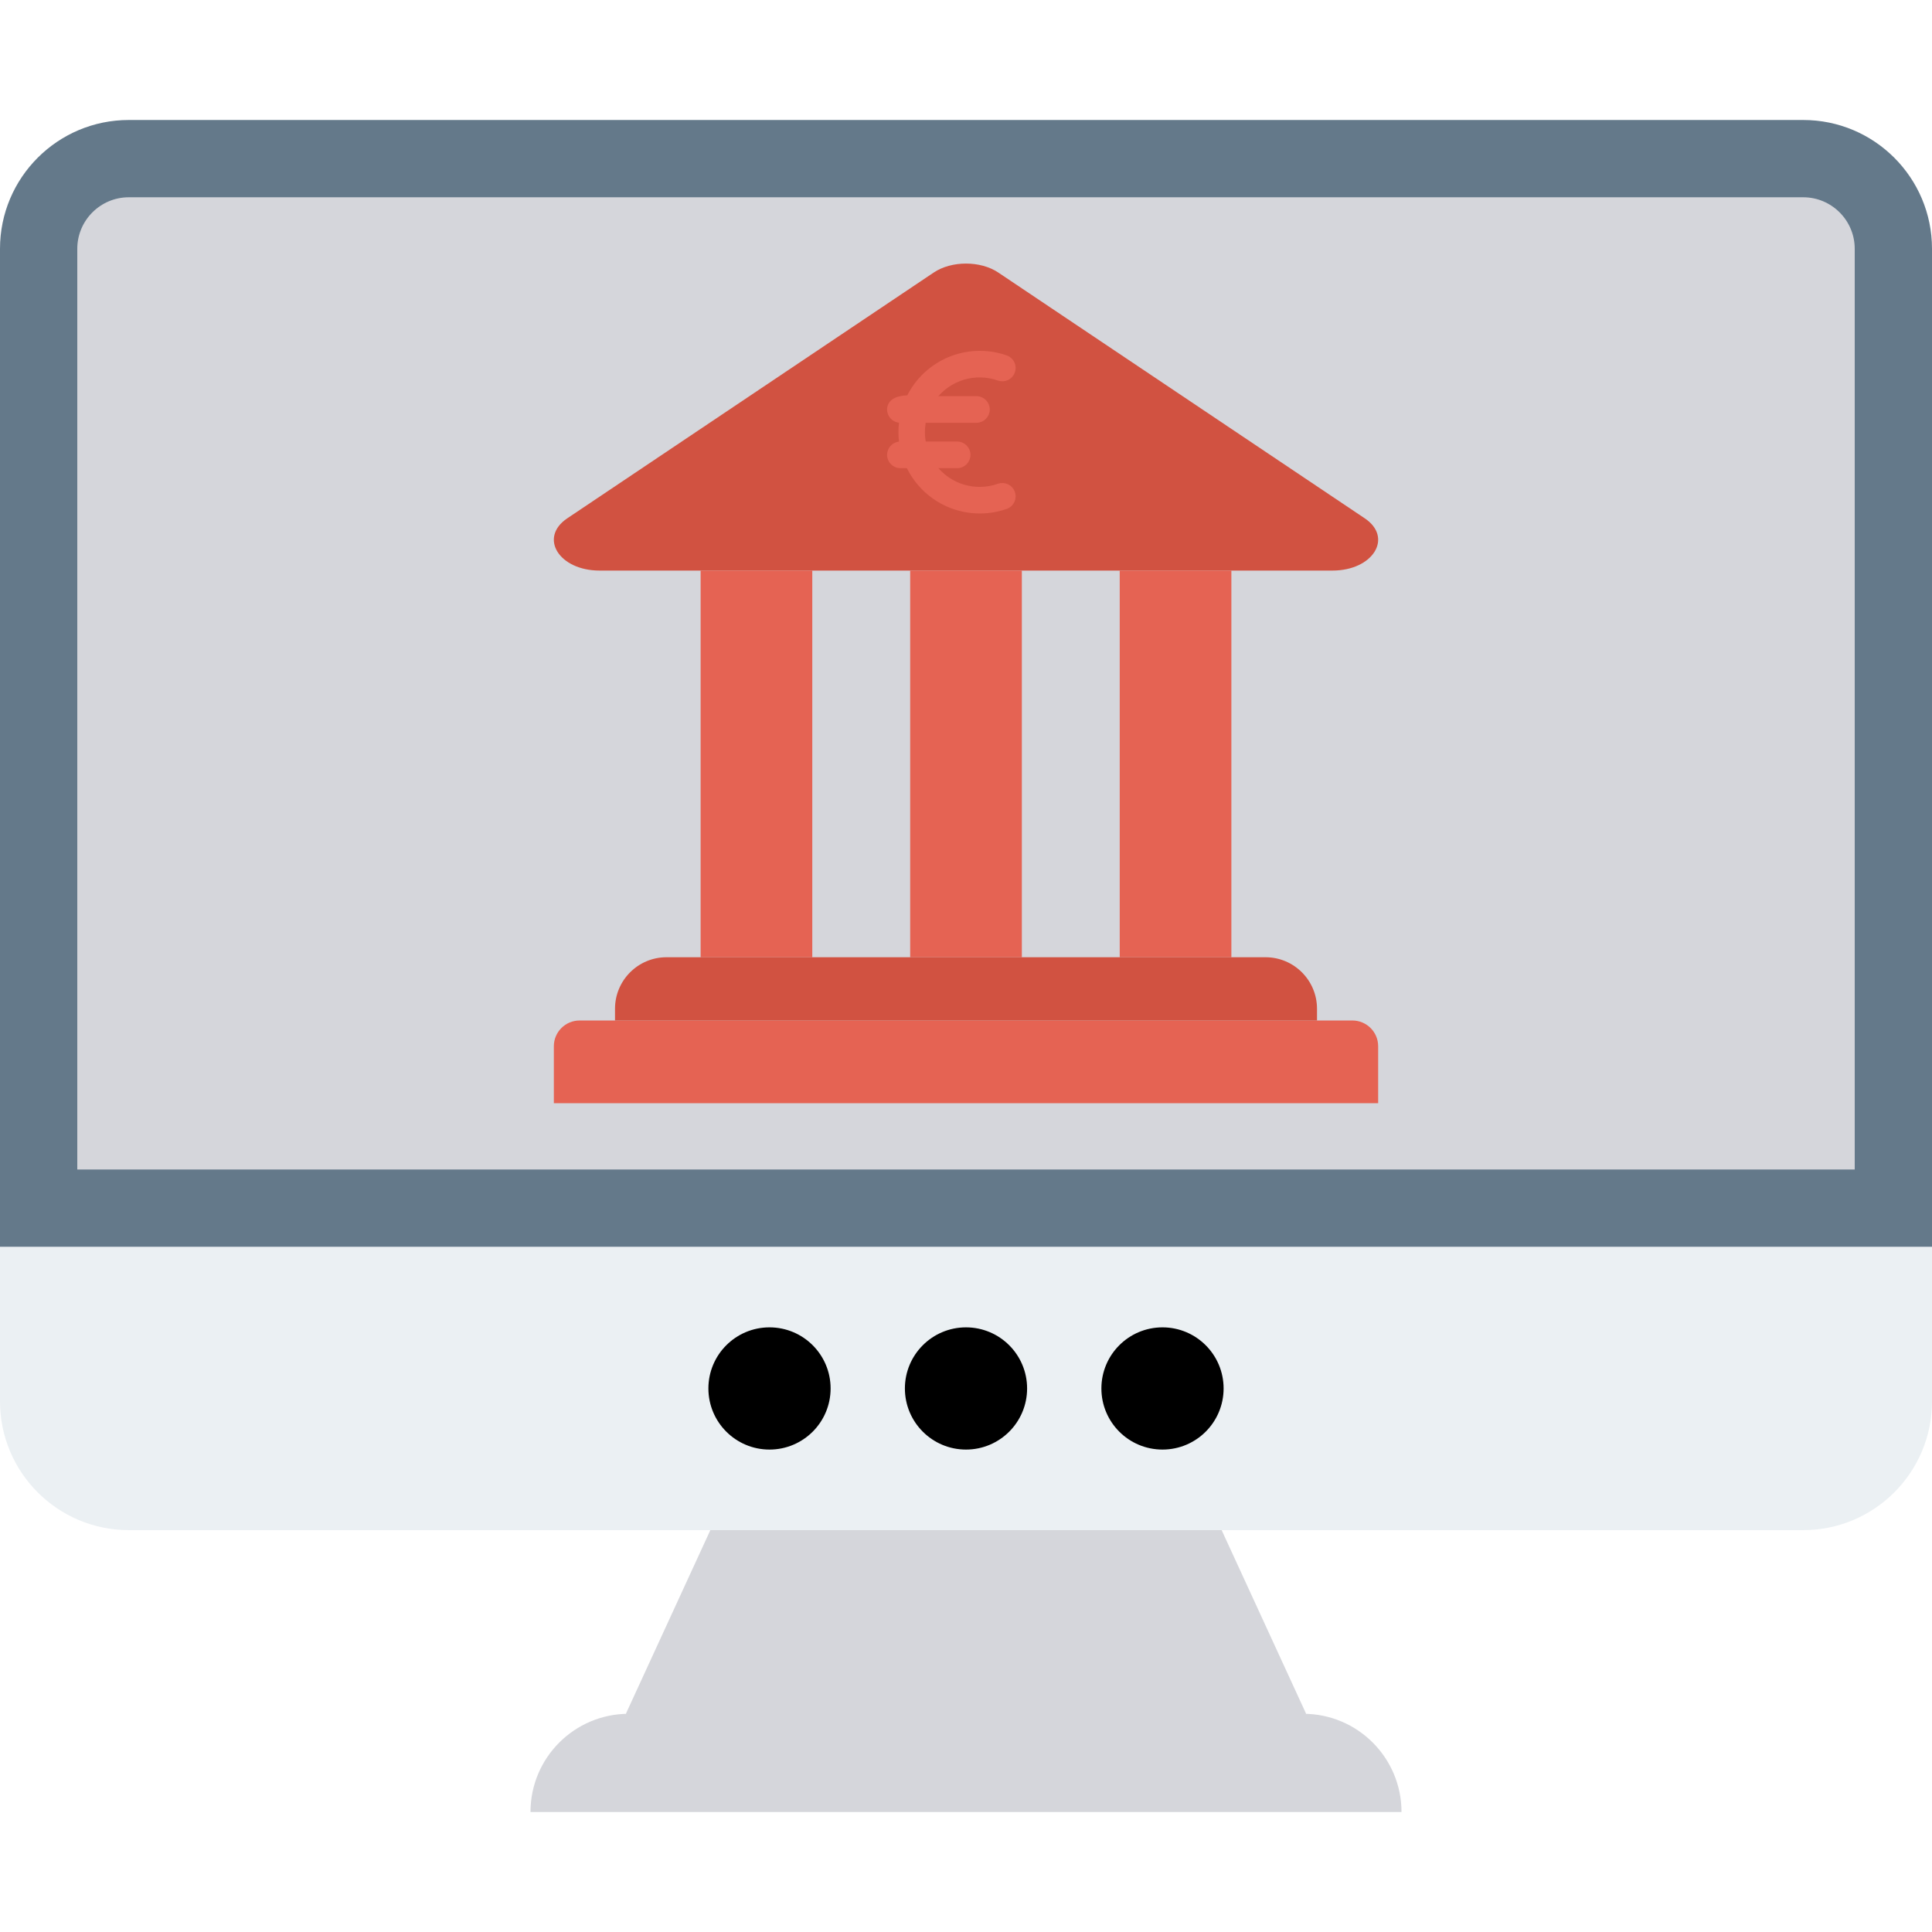
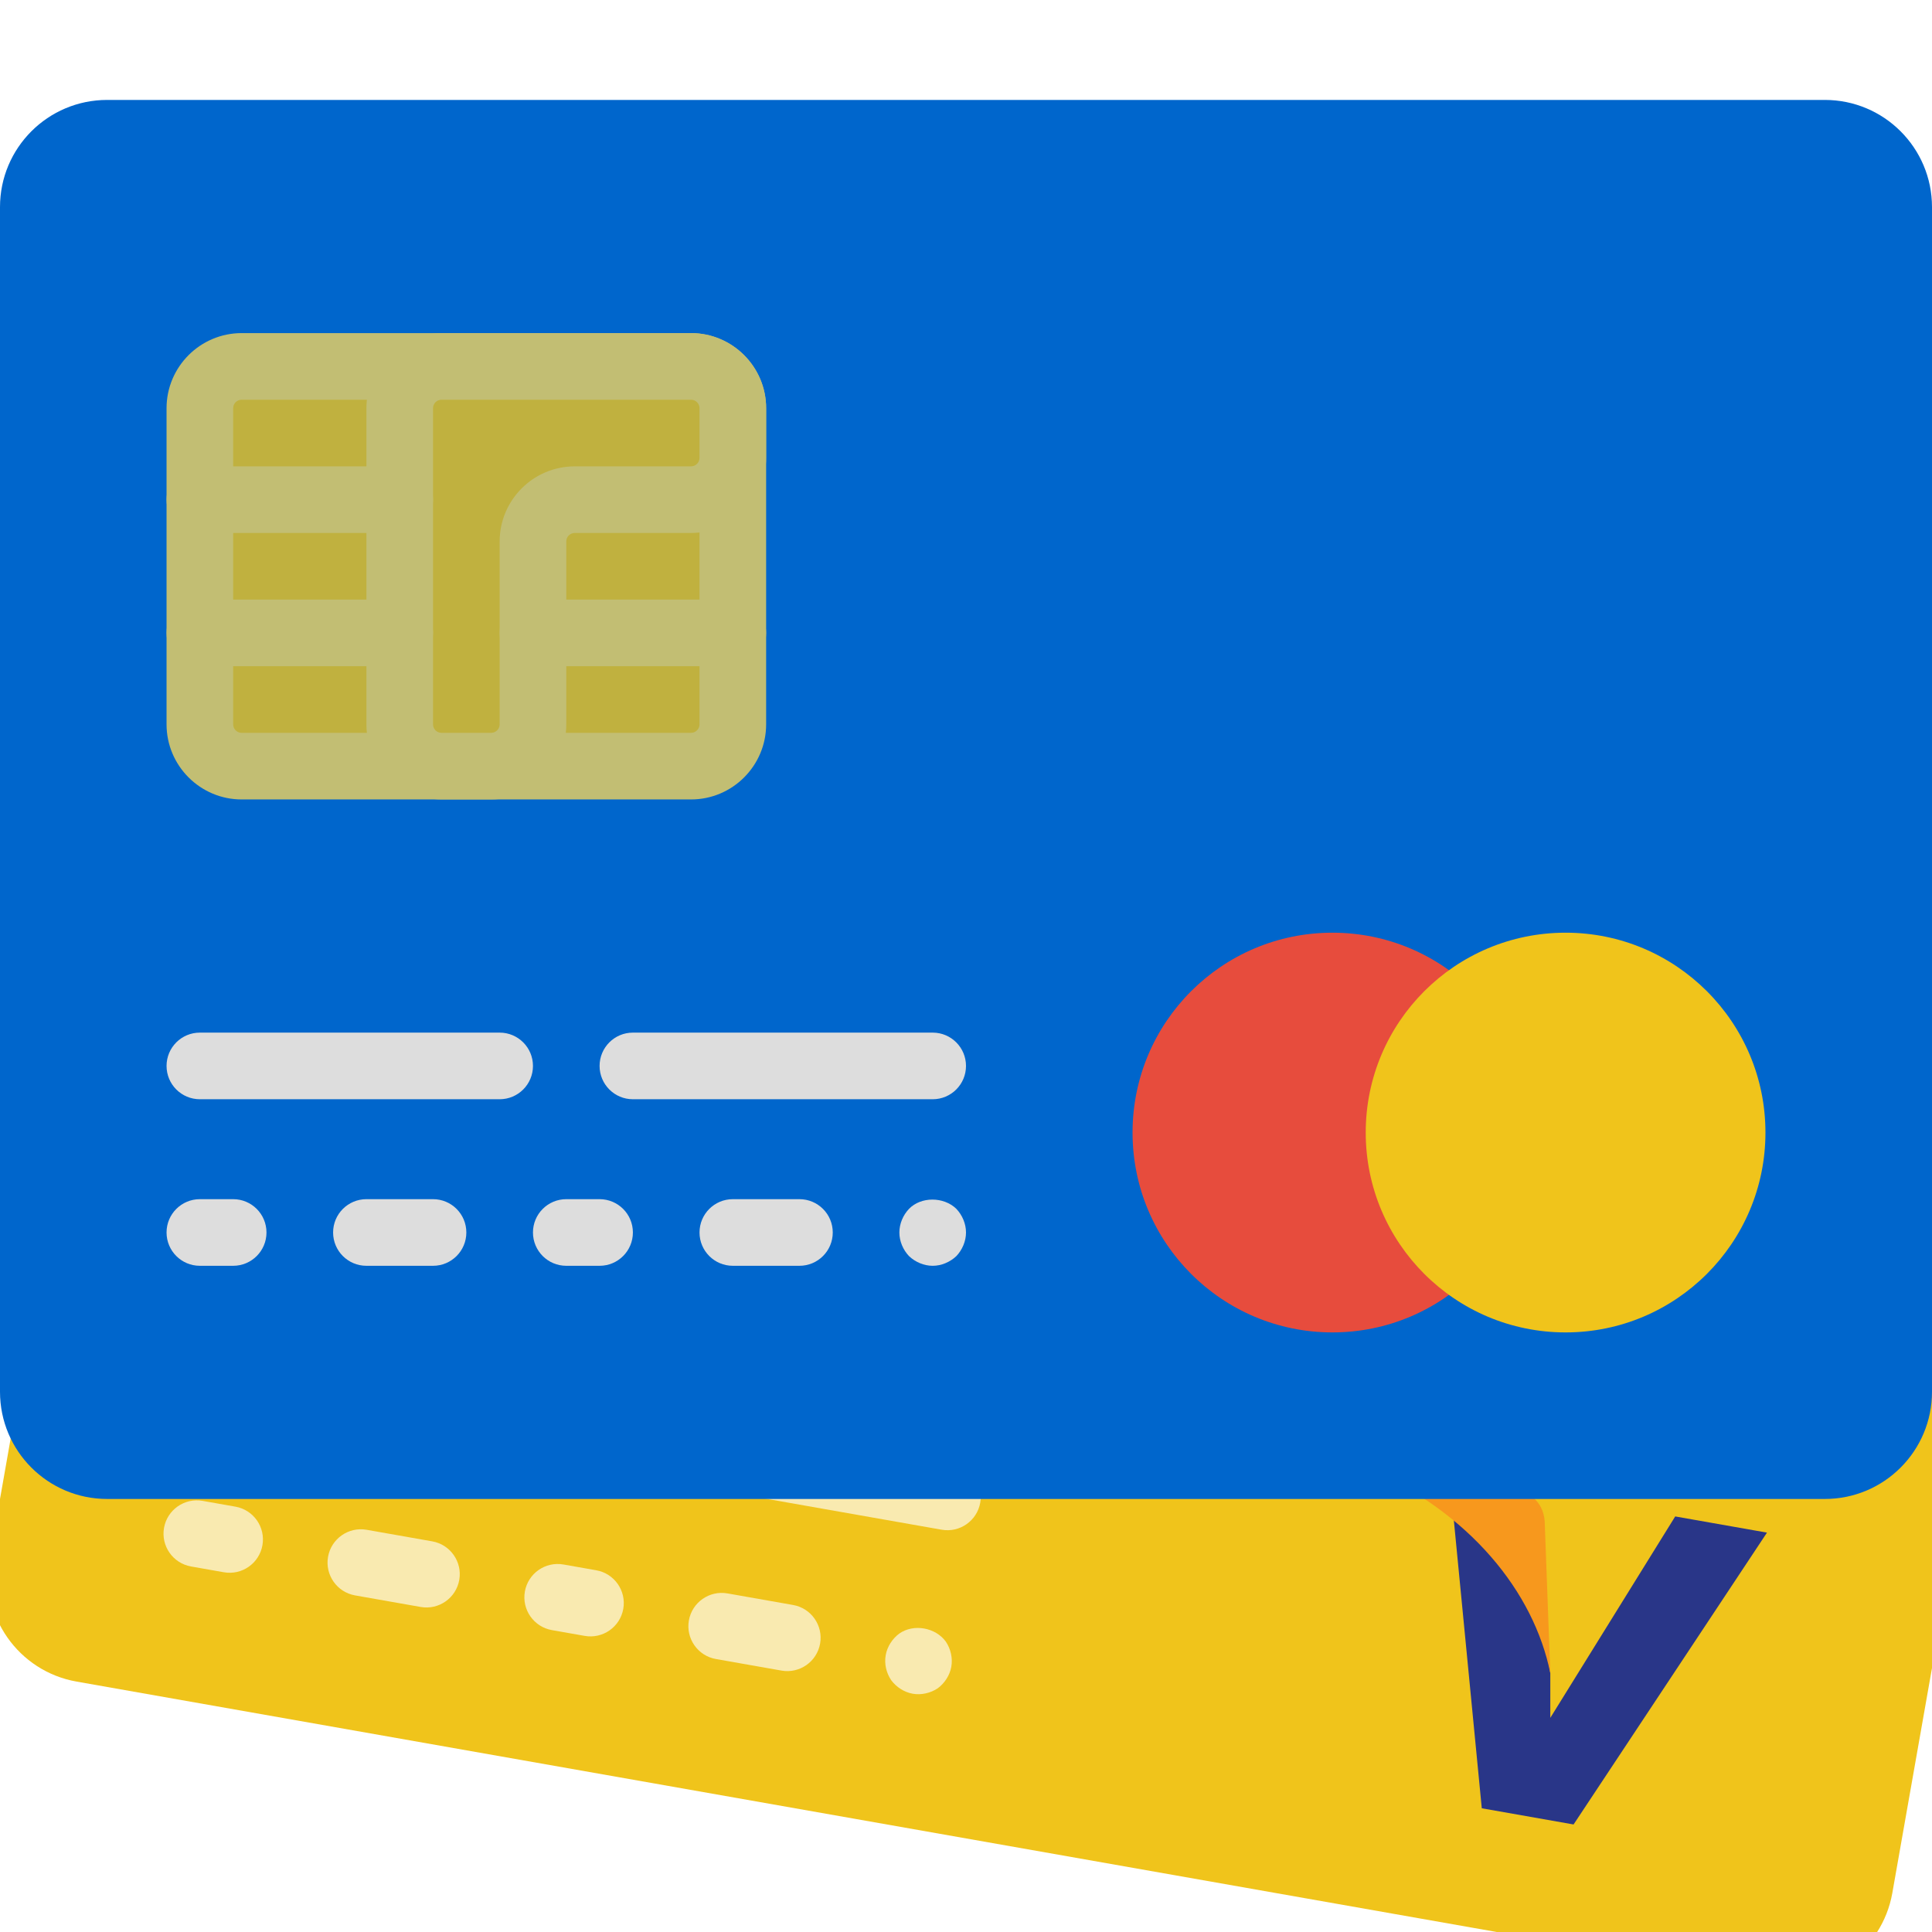
- <svg xmlns="http://www.w3.org/2000/svg" version="1.1" width="468" height="468" viewBox="0 0 468.293 468.293">
-   <path fill="#EBF0F3" d="M0,302.201v37.463c0,17.242,13.978,31.22,31.22,31.22h405.854c17.242,0,31.22-13.978,31.22-31.22 v-37.463H0z" />
-   <path fill="#D5D6DB" d="M315.902,415.402h0.688l-20.479-44.518h-123.93l-20.479,44.518h0.688 c-13.147,0-23.805,10.658-23.805,23.805h211.122C339.707,426.06,329.05,415.402,315.902,415.402z" />
-   <path fill="#64798A" d="M468.293,60.305c0-17.242-13.978-31.22-31.22-31.22H31.22C13.978,29.085,0,43.063,0,60.305v241.896 h468.293V60.305z" />
-   <path fill="#D5D6DB" d="M18.733,283.47V60.305c0-6.884,5.601-12.488,12.488-12.488h405.854 c6.887,0,12.488,5.604,12.488,12.488V283.47H18.733z" />
-   <g>
-     <circle fill="#64798A;" cx="186.518" cy="336.546" r="14.811" />
-     <circle fill="#64798A;" cx="234.146" cy="336.546" r="14.811" />
-     <circle fill="#64798A;" cx="281.775" cy="336.546" r="14.811" />
+ <svg xmlns="http://www.w3.org/2000/svg" version="1.1" width="512" height="512" viewBox="0 0 58 58">
+   <g id="card1" transform="rotate(10 0 45)">
+     <path fill="#F0C41B" d="M54.783,50H3.217C1.44,50,0,48.56,0,46.783V11.217C0,9.44,1.44,8,3.217,8h51.566 C56.56,8,58,9.44,58,11.217v35.566C58,48.56,56.56,50,54.783,50" />
+     <rect y="13" fill="#806F5E" width="58" height="8" />
+     <g transform="translate(0 13)">
+       <path fill="#F9EAB0" d="M15,28H6c-0.552,0-1-0.448-1-1s0.448-1,1-1h9c0.552,0,1,0.448,1,1S15.552,28,15,28" />
+       <path fill="#F9EAB0" d="M28,28h-9c-0.552,0-1-0.448-1-1s0.448-1,1-1h9c0.552,0,1,0.448,1,1S28.552,28,28,28" />
+       <path fill="#F9EAB0" d="M7,33H6c-0.552,0-1-0.448-1-1s0.448-1,1-1h1c0.552,0,1,0.448,1,1S7.552,33,7,33" />
+       <path fill="#F9EAB0" d="M13,33h-2c-0.552,0-1-0.448-1-1s0.448-1,1-1h2c0.552,0,1,0.448,1,1S13.552,33,13,33" />
+       <path fill="#F9EAB0" d="M18,33h-1c-0.552,0-1-0.448-1-1s0.448-1,1-1h1c0.552,0,1,0.448,1,1S18.552,33,18,33" />
+       <path fill="#F9EAB0" d="M24,33h-2c-0.552,0-1-0.448-1-1s0.448-1,1-1h2c0.552,0,1,0.448,1,1S24.552,33,24,33" />
+       <path fill="#F9EAB0" d="M28,33c-0.26,0-0.52-0.11-0.71-0.29C27.11,32.52,27,32.27,27,32 c0-0.26,0.11-0.52,0.29-0.71c0.37-0.37,1.04-0.37,1.42,0C28.89,31.48,29,31.74,29,32s-0.11,0.52-0.29,0.71 C28.52,32.89,28.26,33,28,33" />
+     </g>
+     <g transform="translate(36 21) scale(0.09)">
+       <path fill="#293688" d="M121.946,248.771l-2.586-14.679c-5.358-17.111-21.987-35.625-40.621-44.901l25.938,93.256h31.09    l46.626-107.074H151.31L121.946,248.771z" />
+       <path fill="#F7981D" d="M46.823,175.373v1.729c36.838,8.86,62.413,31.259,72.538,56.991l-10.645-49.582     c-1.777-6.776-7.162-8.902-13.534-9.137L46.823,175.373L46.823,175.373z" />
+     </g>
  </g>
-   <path fill="#D15241" d="M226.322,66.061l-88.813,59.567c-6.972,4.676-2.034,12.672,7.826,12.672H322.96 c9.86,0,14.798-7.996,7.826-12.672l-88.812-59.567C237.652,63.162,230.644,63.162,226.322,66.061z" />
-   <g>
-     <rect x="169.822" y="138.302" fill="#E56353" width="27.067" height="93.721" />
-     <rect x="220.616" y="138.302" fill="#E56353" width="27.067" height="93.721" />
-     <rect x="271.404" y="138.302" fill="#E56353" width="27.067" height="93.721" />
-     <g fill="#E56353" transform="translate(100 -30) scale(2.75)" stroke-width="0.35px" stroke="#E56353">
-       <path d="m43 49c.002-2.273 1.108-4.403 2.965-5.713s4.235-1.637 6.377-.877c.508.196.766.763.579 1.275-.186.512-.748.78-1.263.604-2.073-.737-4.384-.033-5.693 1.735-1.309 1.768-1.309 4.184 0 5.952 1.309 1.768 3.62 2.472 5.693 1.735.515-.176 1.077.092 1.263.604.186.512-.071 1.079-.579 1.275-2.142.76-4.52.434-6.377-.877s-2.963-3.441-2.965-5.713z" />
-       <path d="m48 48h-5c-.552 0-1-.448-1-1s.448-1.3 2.7-1h5c.552 0 1 .448 1 1s-.448 1-1 1z" />
-       <path d="m48 52h-5c-.552 0-1-.448-1-1s.448-1 1-1h5c.552 0 1 .448 1 1s-.448 1-1 1z" />
+   <g id="card2" transform="translate(0 -5)" opacity="1">
+     <path d="m54.783 50h-51.566c-1.778 0-3.217-1.44-3.217-3.217v-35.566c0-1.777 1.439-3.217 3.217-3.217h51.566c1.777 0 3.217 1.44 3.217 3.217v35.566c0 1.777-1.44 3.217-3.217 3.217" fill="#0066cc" />
+     <g fill="#ddd">
+       <path d="m15 36h-9c-.553 0-1 .448-1 1s.447 1 1 1h9c.553 0 1-.448 1-1s-.447-1-1-1" />
+       <path d="m29 37c0-.552-.447-1-1-1h-9c-.553 0-1 .448-1 1s.447 1 1 1h9c.553 0 1-.448 1-1" />
+       <path d="m7 41h-1c-.553 0-1 .448-1 1s.447 1 1 1h1c.553 0 1-.448 1-1s-.447-1-1-1" />
+       <path d="m13 41h-2c-.553 0-1 .448-1 1s.447 1 1 1h2c.553 0 1-.448 1-1s-.447-1-1-1" />
+       <path d="m18 41h-1c-.553 0-1 .448-1 1s.447 1 1 1h1c.553 0 1-.448 1-1s-.447-1-1-1" />
+       <path d="m24 41h-2c-.553 0-1 .448-1 1s.447 1 1 1h2c.553 0 1-.448 1-1s-.447-1-1-1" />
+       <path d="m27.29 41.29c-.181.19-.29.45-.29.71s.109.52.29.71c.189.18.45.29.71.29s.519-.11.71-.29c.18-.19.29-.45.29-.71s-.11-.52-.29-.71c-.38-.37-1.062-.37-1.42 0" />
    </g>
-     <path fill="#E56353" d="M140.49,247.355h187.315c3.448,0,6.244,2.796,6.244,6.244V267.4H134.246v-13.801 C134.246,250.15,137.041,247.355,140.49,247.355z" />
+     <path d="m46 39c0 3.314-2.686 6-6 6s-6-2.686-6-6 2.686-6 6-6 6 2.686 6 6" fill="#e74c3d" />
+     <path d="m53 39c0 3.314-2.686 6-6 6s-6-2.686-6-6 2.686-6 6-6 6 2.686 6 6" fill="#f0c41b" />
+     <g opacity="0.8">
+       <path d="m20.745 28h-13.49c-.692 0-1.255-.562-1.255-1.255v-9.49c0-.693.563-1.255 1.255-1.255h13.49c.693 0 1.255.562 1.255 1.255v9.49c0 .693-.562 1.255-1.255 1.255" fill="#f0c41b" />
+       <path d="m20.745 29h-13.49c-1.243 0-2.255-1.012-2.255-2.255v-9.49c0-1.243 1.012-2.255 2.255-2.255h13.49c1.243 0 2.255 1.012 2.255 2.255v9.49c0 1.243-1.012 2.255-2.255 2.255m-13.49-12c-.142 0-.255.114-.255.255v9.49c0 .141.113.255.255.255h13.49c.141 0 .255-.114.255-.255v-9.49c0-.141-.114-.255-.255-.255z" fill="#f3d55c" />
+       <path d="m22 17.255c0-.693-.562-1.255-1.255-1.255h-4.745-2.745c-.694 0-1.255.562-1.255 1.255v2.745 6.745c0 .693.561 1.255 1.255 1.255h1.49c.693 0 1.255-.562 1.255-1.255v-5.49c0-.693.562-1.255 1.255-1.255h3.49c.693 0 1.255-.562 1.255-1.255z" fill="#f0c41b" />
+       <path d="m14.745 29h-1.49c-1.243 0-2.255-1.012-2.255-2.255v-9.49c0-1.243 1.012-2.255 2.255-2.255h7.49c1.243 0 2.255 1.012 2.255 2.255v1.49c0 1.243-1.012 2.255-2.255 2.255h-3.49c-.142 0-.255.114-.255.255v5.49c0 1.243-1.012 2.255-2.255 2.255m-1.49-12c-.142 0-.255.114-.255.255v9.49c0 .141.113.255.255.255h1.49c.141 0 .255-.114.255-.255v-5.49c0-1.243 1.012-2.255 2.255-2.255h3.49c.141 0 .255-.114.255-.255v-1.49c0-.141-.114-.255-.255-.255z" fill="#f3d55c" />
+       <path d="m16 24h6" fill="#f0c41b" />
+       <path d="m22 25h-6c-.553 0-1-.448-1-1s.447-1 1-1h6c.553 0 1 .448 1 1s-.447 1-1 1" fill="#f3d55c" />
+       <path d="m12 20h-6" fill="#f0c41b" />
+       <path d="m12 21h-6c-.553 0-1-.448-1-1s.447-1 1-1h6c.553 0 1 .448 1 1s-.447 1-1 1" fill="#f3d55c" />
+       <path d="m12 24h-6" fill="#f0c41b" />
+       <path d="m12 25h-6c-.553 0-1-.448-1-1s.447-1 1-1h6c.553 0 1 .448 1 1s-.447 1-1 1" fill="#f3d55c" />
+     </g>
  </g>
-   <path fill="#D15241" d="M161.558,232.023h145.18c6.897,0,12.488,5.591,12.488,12.488v2.844H149.07v-2.844 C149.07,237.614,154.661,232.023,161.558,232.023z" />
</svg>
